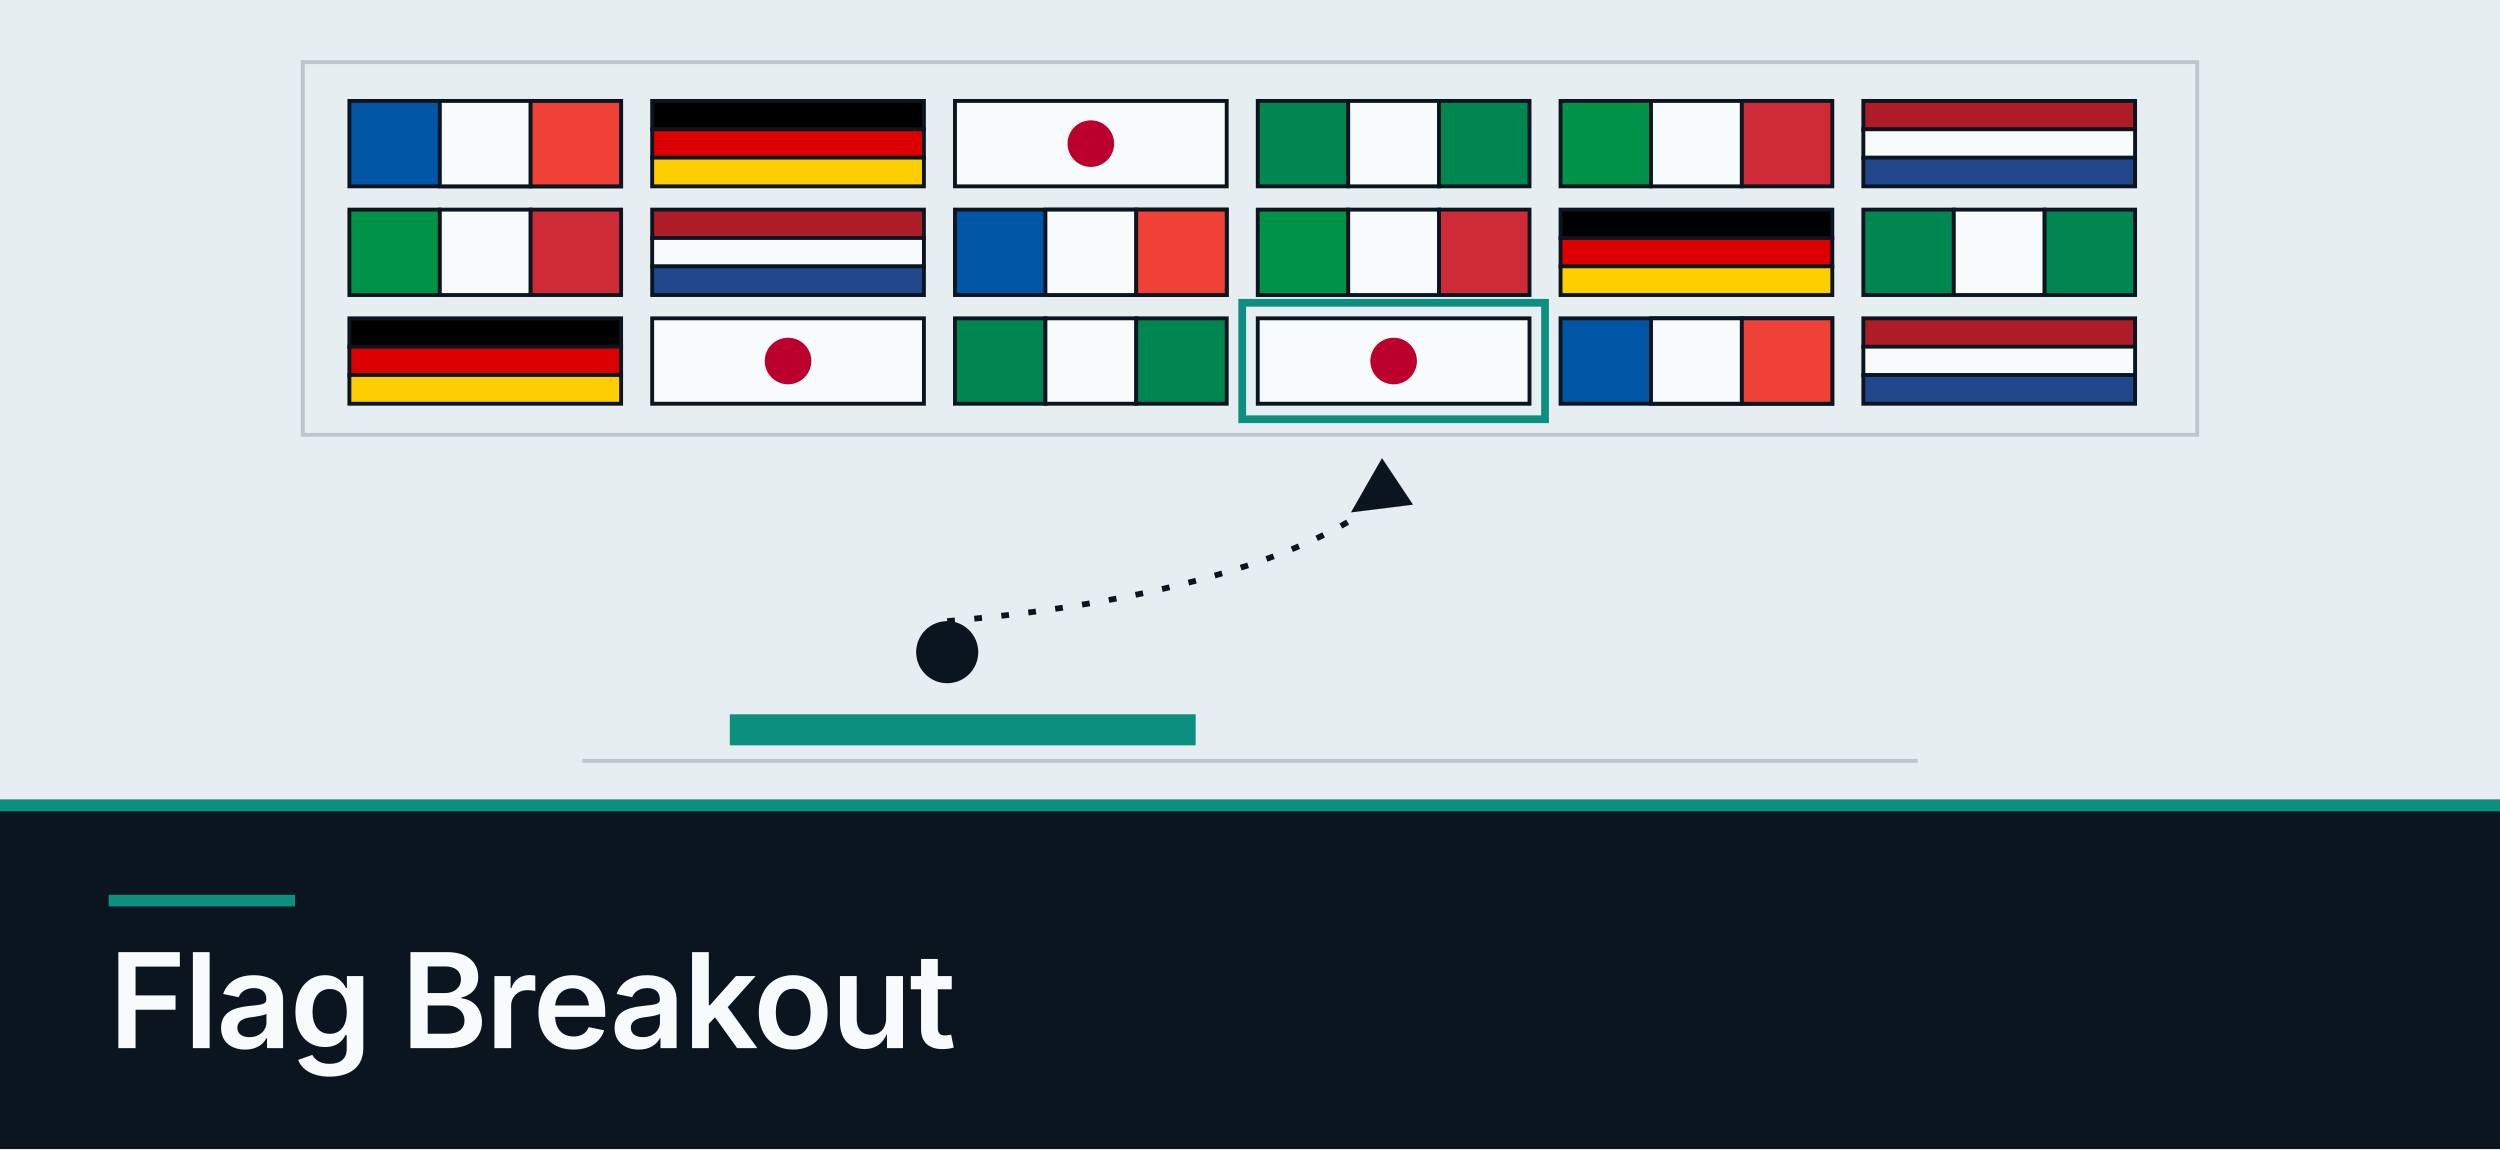
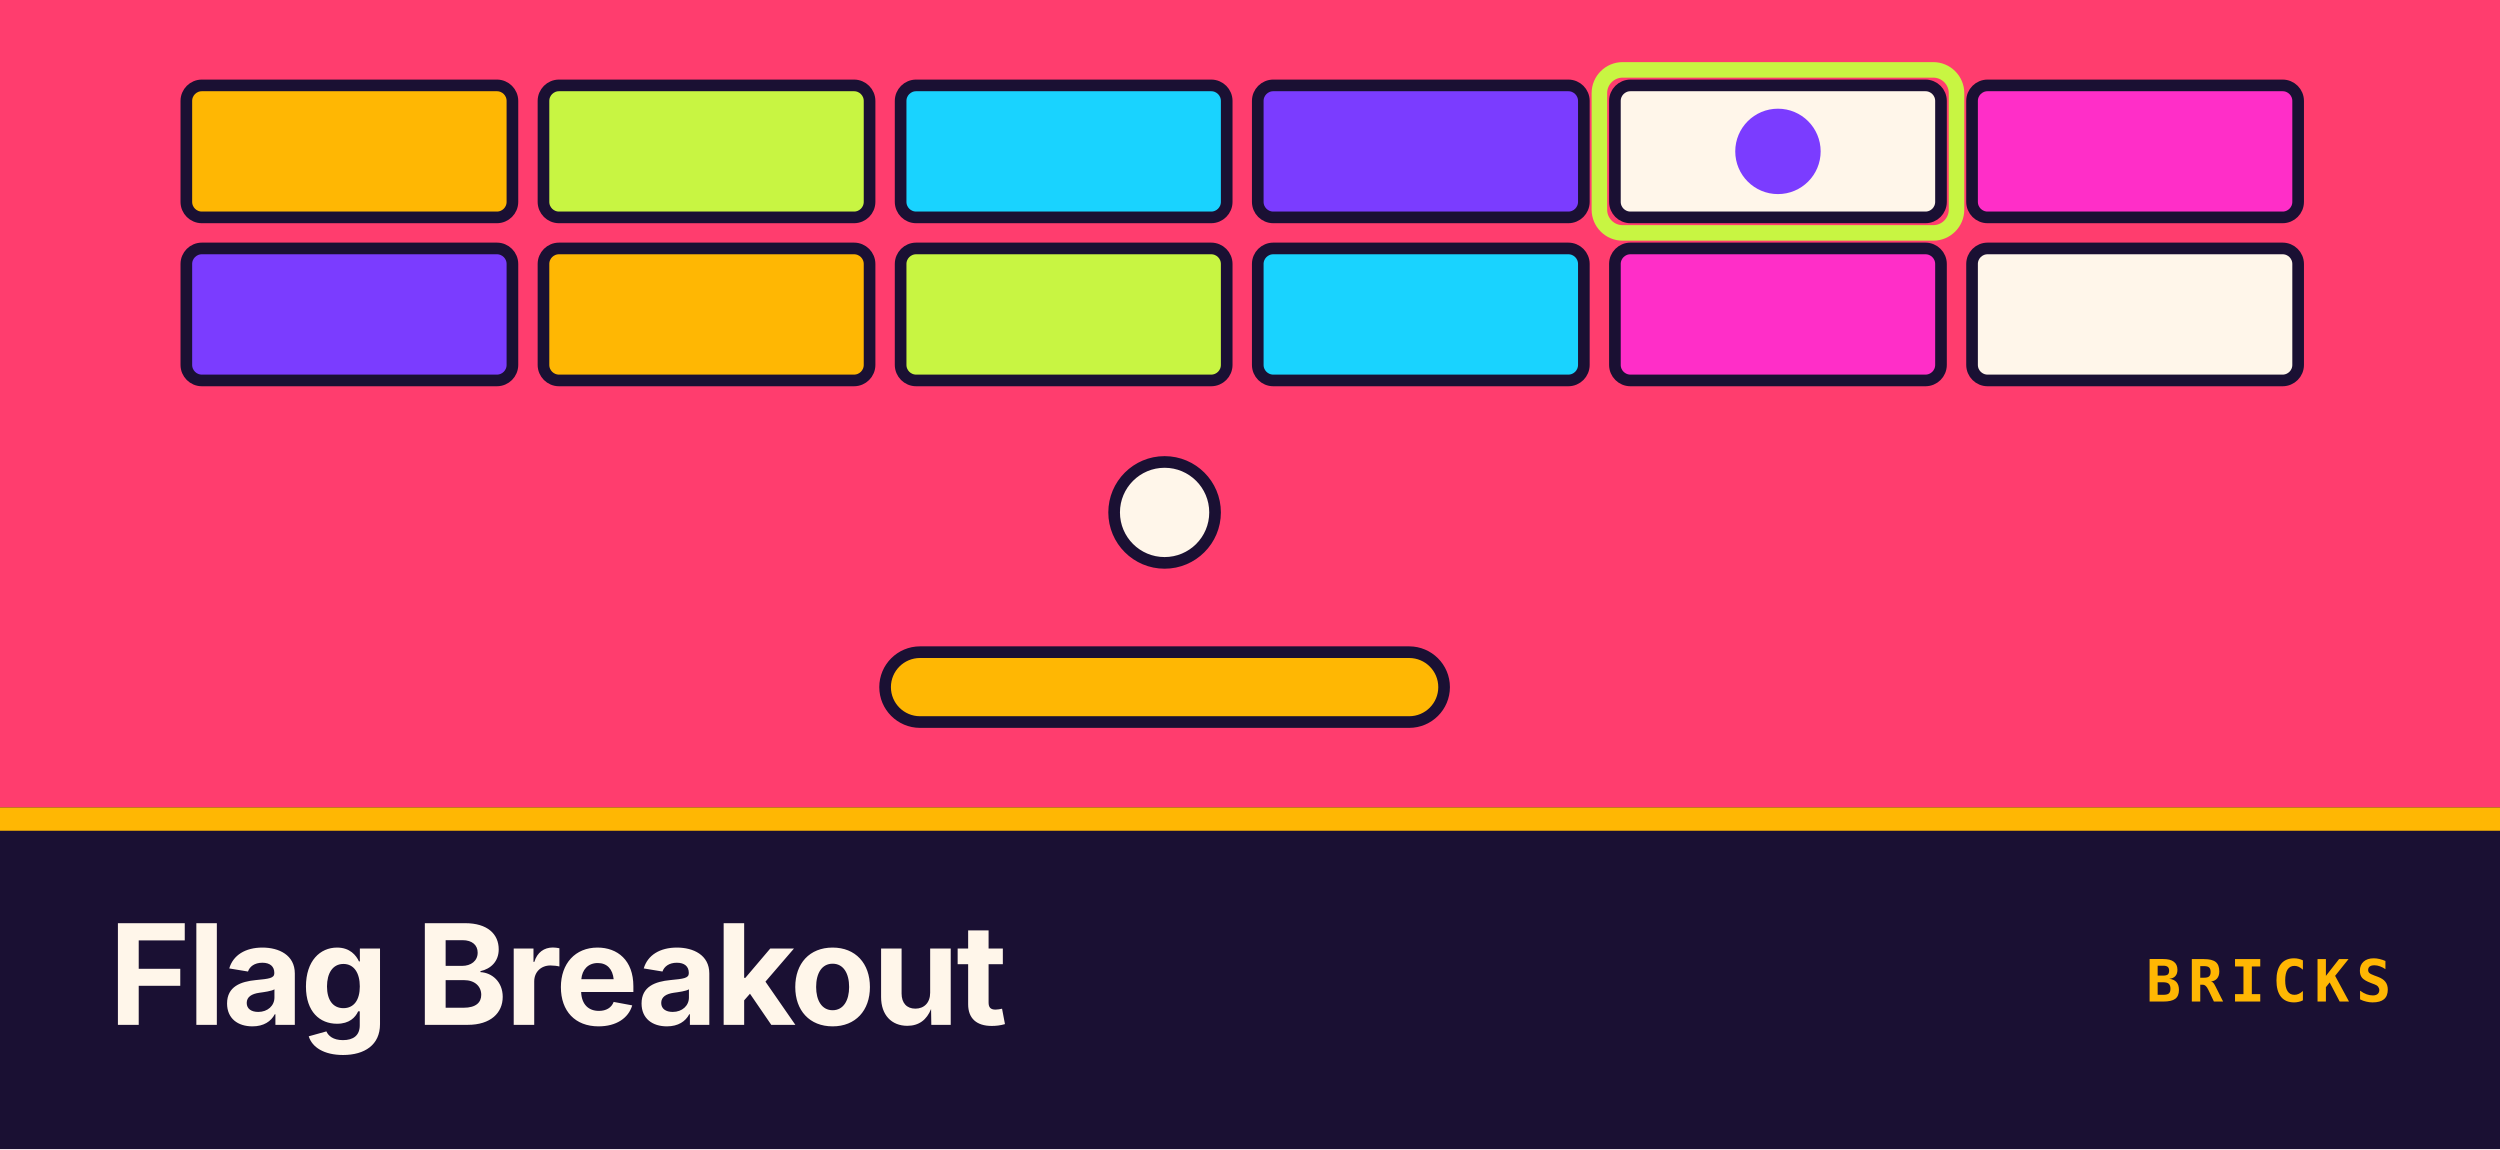
<svg xmlns="http://www.w3.org/2000/svg" viewBox="0 0 644 296" width="644" height="296" role="img" aria-label="Flag Breakout">
-   <rect width="644" height="296" fill="#E7EEF1" />
-   <rect x="0" y="206" width="644" height="90" fill="#0B1520" />
-   <rect x="0" y="206" width="644" height="3" fill="#0C8F7F" />
-   <rect x="78" y="16" width="488" height="96" fill="none" stroke="#0B1520" stroke-opacity="0.18" stroke-width="1" />
-   <g stroke="#0B1520" stroke-width="1">
-     <g transform="translate(90,26)">
-       <rect width="70" height="22" fill="#0055A4" />
-       <rect x="23.3" width="23.4" height="22" fill="#F7FBFC" />
-       <rect x="46.7" width="23.3" height="22" fill="#EF4135" />
-     </g>
-     <g transform="translate(168,26)">
-       <rect width="70" height="7.4" fill="#000" />
-       <rect y="7.3" width="70" height="7.4" fill="#DD0000" />
-       <rect y="14.6" width="70" height="7.4" fill="#FFCE00" />
-     </g>
-     <g transform="translate(246,26)">
-       <rect width="70" height="22" fill="#F7FBFC" />
-       <circle cx="35" cy="11" r="6" fill="#BC002D" stroke="none" />
-     </g>
-     <g transform="translate(324,26)">
-       <rect width="23.3" height="22" fill="#008751" />
-       <rect x="23.3" width="23.4" height="22" fill="#F7FBFC" />
-       <rect x="46.7" width="23.3" height="22" fill="#008751" />
-     </g>
-     <g transform="translate(402,26)">
-       <rect width="23.3" height="22" fill="#009246" />
-       <rect x="23.3" width="23.4" height="22" fill="#F7FBFC" />
-       <rect x="46.7" width="23.3" height="22" fill="#CE2B37" />
-     </g>
-     <g transform="translate(480,26)">
-       <rect width="70" height="7.4" fill="#AE1C28" />
-       <rect y="7.3" width="70" height="7.4" fill="#F7FBFC" />
-       <rect y="14.6" width="70" height="7.4" fill="#21468B" />
-     </g>
-     <g transform="translate(90,54)">
-       <rect width="23.3" height="22" fill="#009246" />
-       <rect x="23.3" width="23.4" height="22" fill="#F7FBFC" />
-       <rect x="46.7" width="23.3" height="22" fill="#CE2B37" />
-     </g>
-     <g transform="translate(168,54)">
-       <rect width="70" height="7.4" fill="#AE1C28" />
-       <rect y="7.3" width="70" height="7.4" fill="#F7FBFC" />
-       <rect y="14.6" width="70" height="7.4" fill="#21468B" />
-     </g>
-     <g transform="translate(246,54)">
-       <rect width="70" height="22" fill="#0055A4" />
-       <rect x="23.3" width="23.4" height="22" fill="#F7FBFC" />
-       <rect x="46.7" width="23.3" height="22" fill="#EF4135" />
-     </g>
-     <g transform="translate(324,54)">
-       <rect width="23.3" height="22" fill="#009246" />
-       <rect x="23.3" width="23.4" height="22" fill="#F7FBFC" />
-       <rect x="46.7" width="23.3" height="22" fill="#CE2B37" />
-     </g>
-     <g transform="translate(402,54)">
-       <rect width="70" height="7.4" fill="#000" />
-       <rect y="7.3" width="70" height="7.4" fill="#DD0000" />
-       <rect y="14.6" width="70" height="7.4" fill="#FFCE00" />
-     </g>
-     <g transform="translate(480,54)">
-       <rect width="23.3" height="22" fill="#008751" />
-       <rect x="23.3" width="23.4" height="22" fill="#F7FBFC" />
-       <rect x="46.7" width="23.3" height="22" fill="#008751" />
-     </g>
-     <g transform="translate(90,82)">
-       <rect width="70" height="7.4" fill="#000" />
-       <rect y="7.3" width="70" height="7.4" fill="#DD0000" />
-       <rect y="14.6" width="70" height="7.4" fill="#FFCE00" />
-     </g>
-     <g transform="translate(168,82)">
-       <rect width="70" height="22" fill="#F7FBFC" />
-       <circle cx="35" cy="11" r="6" fill="#BC002D" stroke="none" />
-     </g>
-     <g transform="translate(246,82)">
-       <rect width="23.3" height="22" fill="#008751" />
-       <rect x="23.3" width="23.4" height="22" fill="#F7FBFC" />
-       <rect x="46.7" width="23.3" height="22" fill="#008751" />
-     </g>
-     <g transform="translate(324,82)">
-       <rect width="70" height="22" fill="#F7FBFC" />
-       <circle cx="35" cy="11" r="6" fill="#BC002D" stroke="none" />
-     </g>
-     <g transform="translate(402,82)">
-       <rect width="70" height="22" fill="#0055A4" />
-       <rect x="23.3" width="23.4" height="22" fill="#F7FBFC" />
-       <rect x="46.7" width="23.3" height="22" fill="#EF4135" />
-     </g>
-     <g transform="translate(480,82)">
-       <rect width="70" height="7.4" fill="#AE1C28" />
-       <rect y="7.3" width="70" height="7.4" fill="#F7FBFC" />
-       <rect y="14.6" width="70" height="7.4" fill="#21468B" />
-     </g>
+   <rect width="644" height="296" fill="#FF3D6E" />
+   <g stroke="#1A1033" stroke-width="3">
+     <rect x="48" y="22" width="84" height="34" rx="4" fill="#FFB703" />
+     <rect x="140" y="22" width="84" height="34" rx="4" fill="#C8F542" />
+     <rect x="232" y="22" width="84" height="34" rx="4" fill="#19D3FF" />
+     <rect x="324" y="22" width="84" height="34" rx="4" fill="#7B3CFF" />
+     <rect x="416" y="22" width="84" height="34" rx="4" fill="#FFF6EA" />
+     <rect x="508" y="22" width="84" height="34" rx="4" fill="#FF2EC8" />
+     <rect x="48" y="64" width="84" height="34" rx="4" fill="#7B3CFF" />
+     <rect x="140" y="64" width="84" height="34" rx="4" fill="#FFB703" />
+     <rect x="232" y="64" width="84" height="34" rx="4" fill="#C8F542" />
+     <rect x="324" y="64" width="84" height="34" rx="4" fill="#19D3FF" />
+     <rect x="416" y="64" width="84" height="34" rx="4" fill="#FF2EC8" />
+     <rect x="508" y="64" width="84" height="34" rx="4" fill="#FFF6EA" />
  </g>
-   <rect x="320" y="78" width="78" height="30" fill="none" stroke="#0C8F7F" stroke-width="2" />
-   <path d="M244 160 C292 156 328 146 348 134" fill="none" stroke="#0B1520" stroke-width="1.5" stroke-dasharray="2 5" />
-   <polygon points="356,118 348,132 364,130" fill="#0B1520" />
-   <circle cx="244" cy="168" r="8" fill="#0B1520" />
-   <rect x="188" y="184" width="120" height="8" fill="#0C8F7F" />
-   <line x1="150" y1="196" x2="494" y2="196" stroke="#0B1520" stroke-opacity="0.18" stroke-width="1" />
-   <line x1="28" y1="232" x2="76" y2="232" stroke="#0C8F7F" stroke-width="3" />
-   <text x="28" y="270" font-family="Inter, 'Noto Sans', 'Segoe UI', Helvetica, Arial, sans-serif" font-size="34" font-weight="600" fill="#F7FBFC" letter-spacing="-0.6">Flag Breakout</text>
+   <circle cx="458" cy="39" r="11" fill="#7B3CFF" />
+   <rect x="412" y="18" width="92" height="42" fill="none" stroke="#C8F542" stroke-width="4" rx="6" />
+   <circle cx="300" cy="132" r="13" fill="#FFF6EA" stroke="#1A1033" stroke-width="3" />
+   <rect x="228" y="168" width="144" height="18" rx="9" fill="#FFB703" stroke="#1A1033" stroke-width="3" />
+   <rect x="0" y="208" width="644" height="88" fill="#1A1033" />
+   <rect x="0" y="208" width="644" height="6" fill="#FFB703" />
+   <text x="28" y="264" font-family="Inter, system-ui, -apple-system, 'Segoe UI', sans-serif" font-size="36" font-weight="700" fill="#FFF6EA" letter-spacing="-0.8">Flag Breakout</text>
+   <text x="616" y="258" text-anchor="end" font-family="'JetBrains Mono', ui-monospace, Menlo, Consolas, monospace" font-size="15" font-weight="600" fill="#FFB703" letter-spacing="1.8">BRICKS</text>
</svg>
